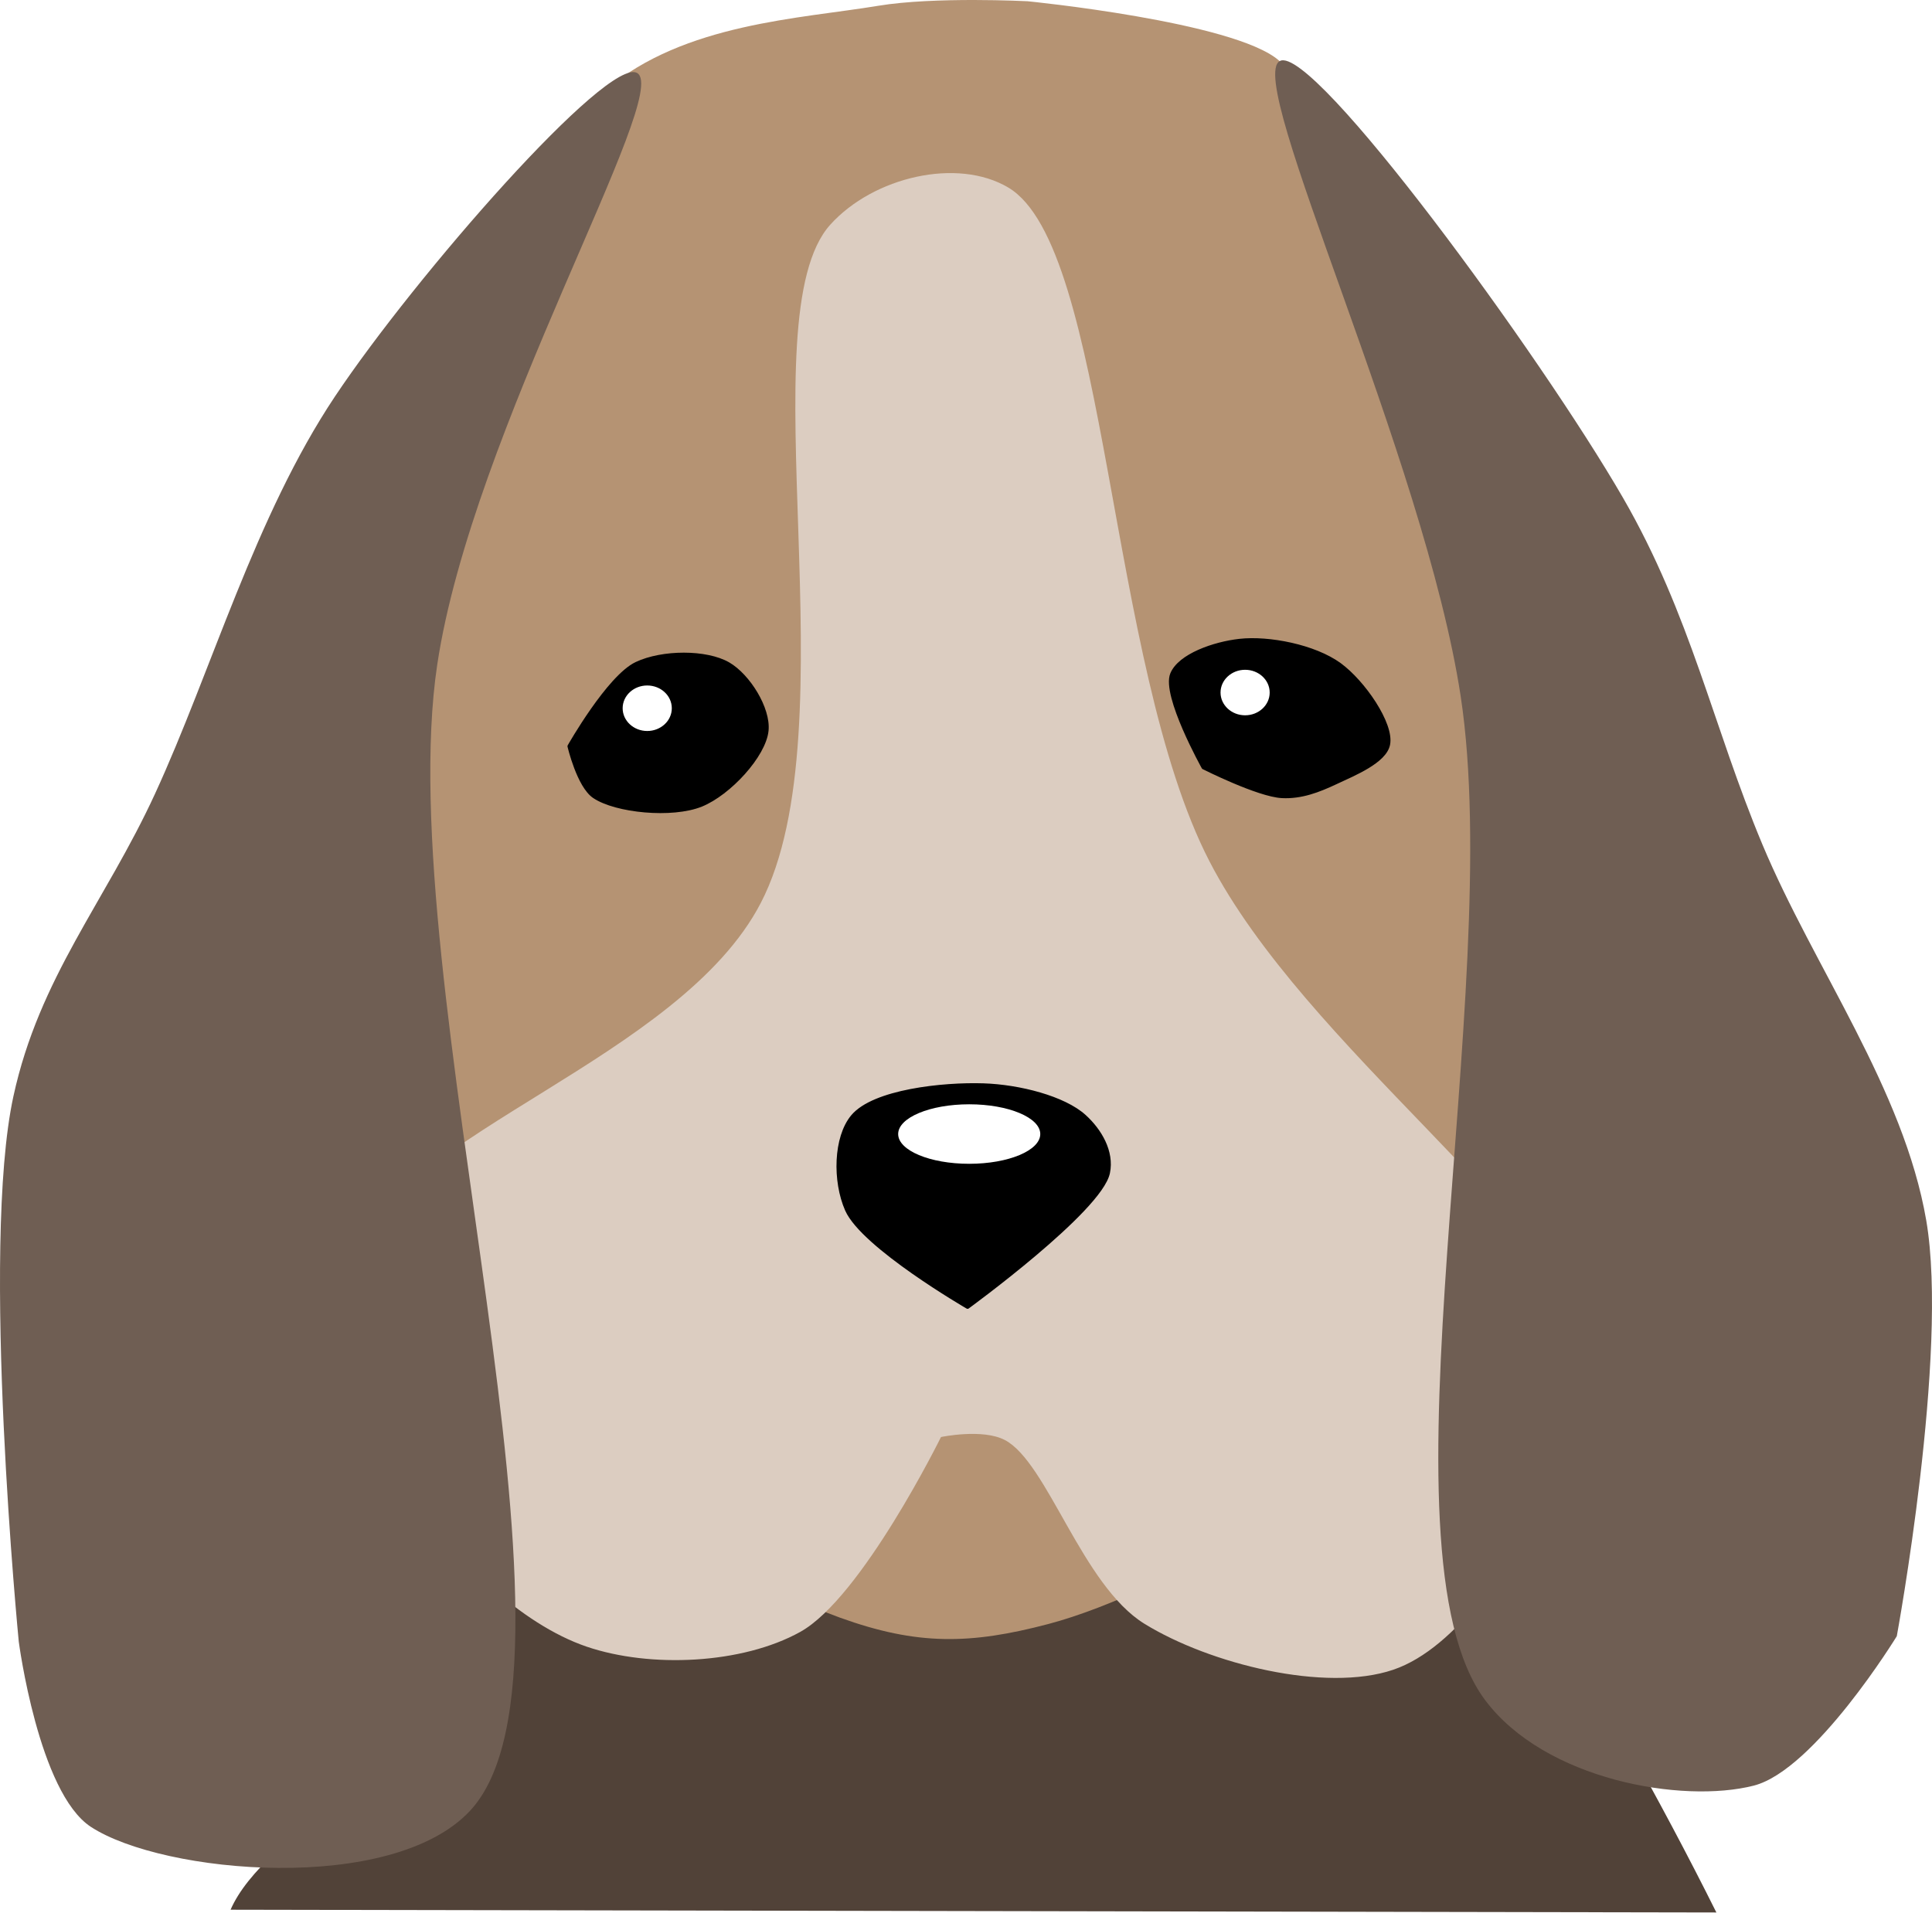
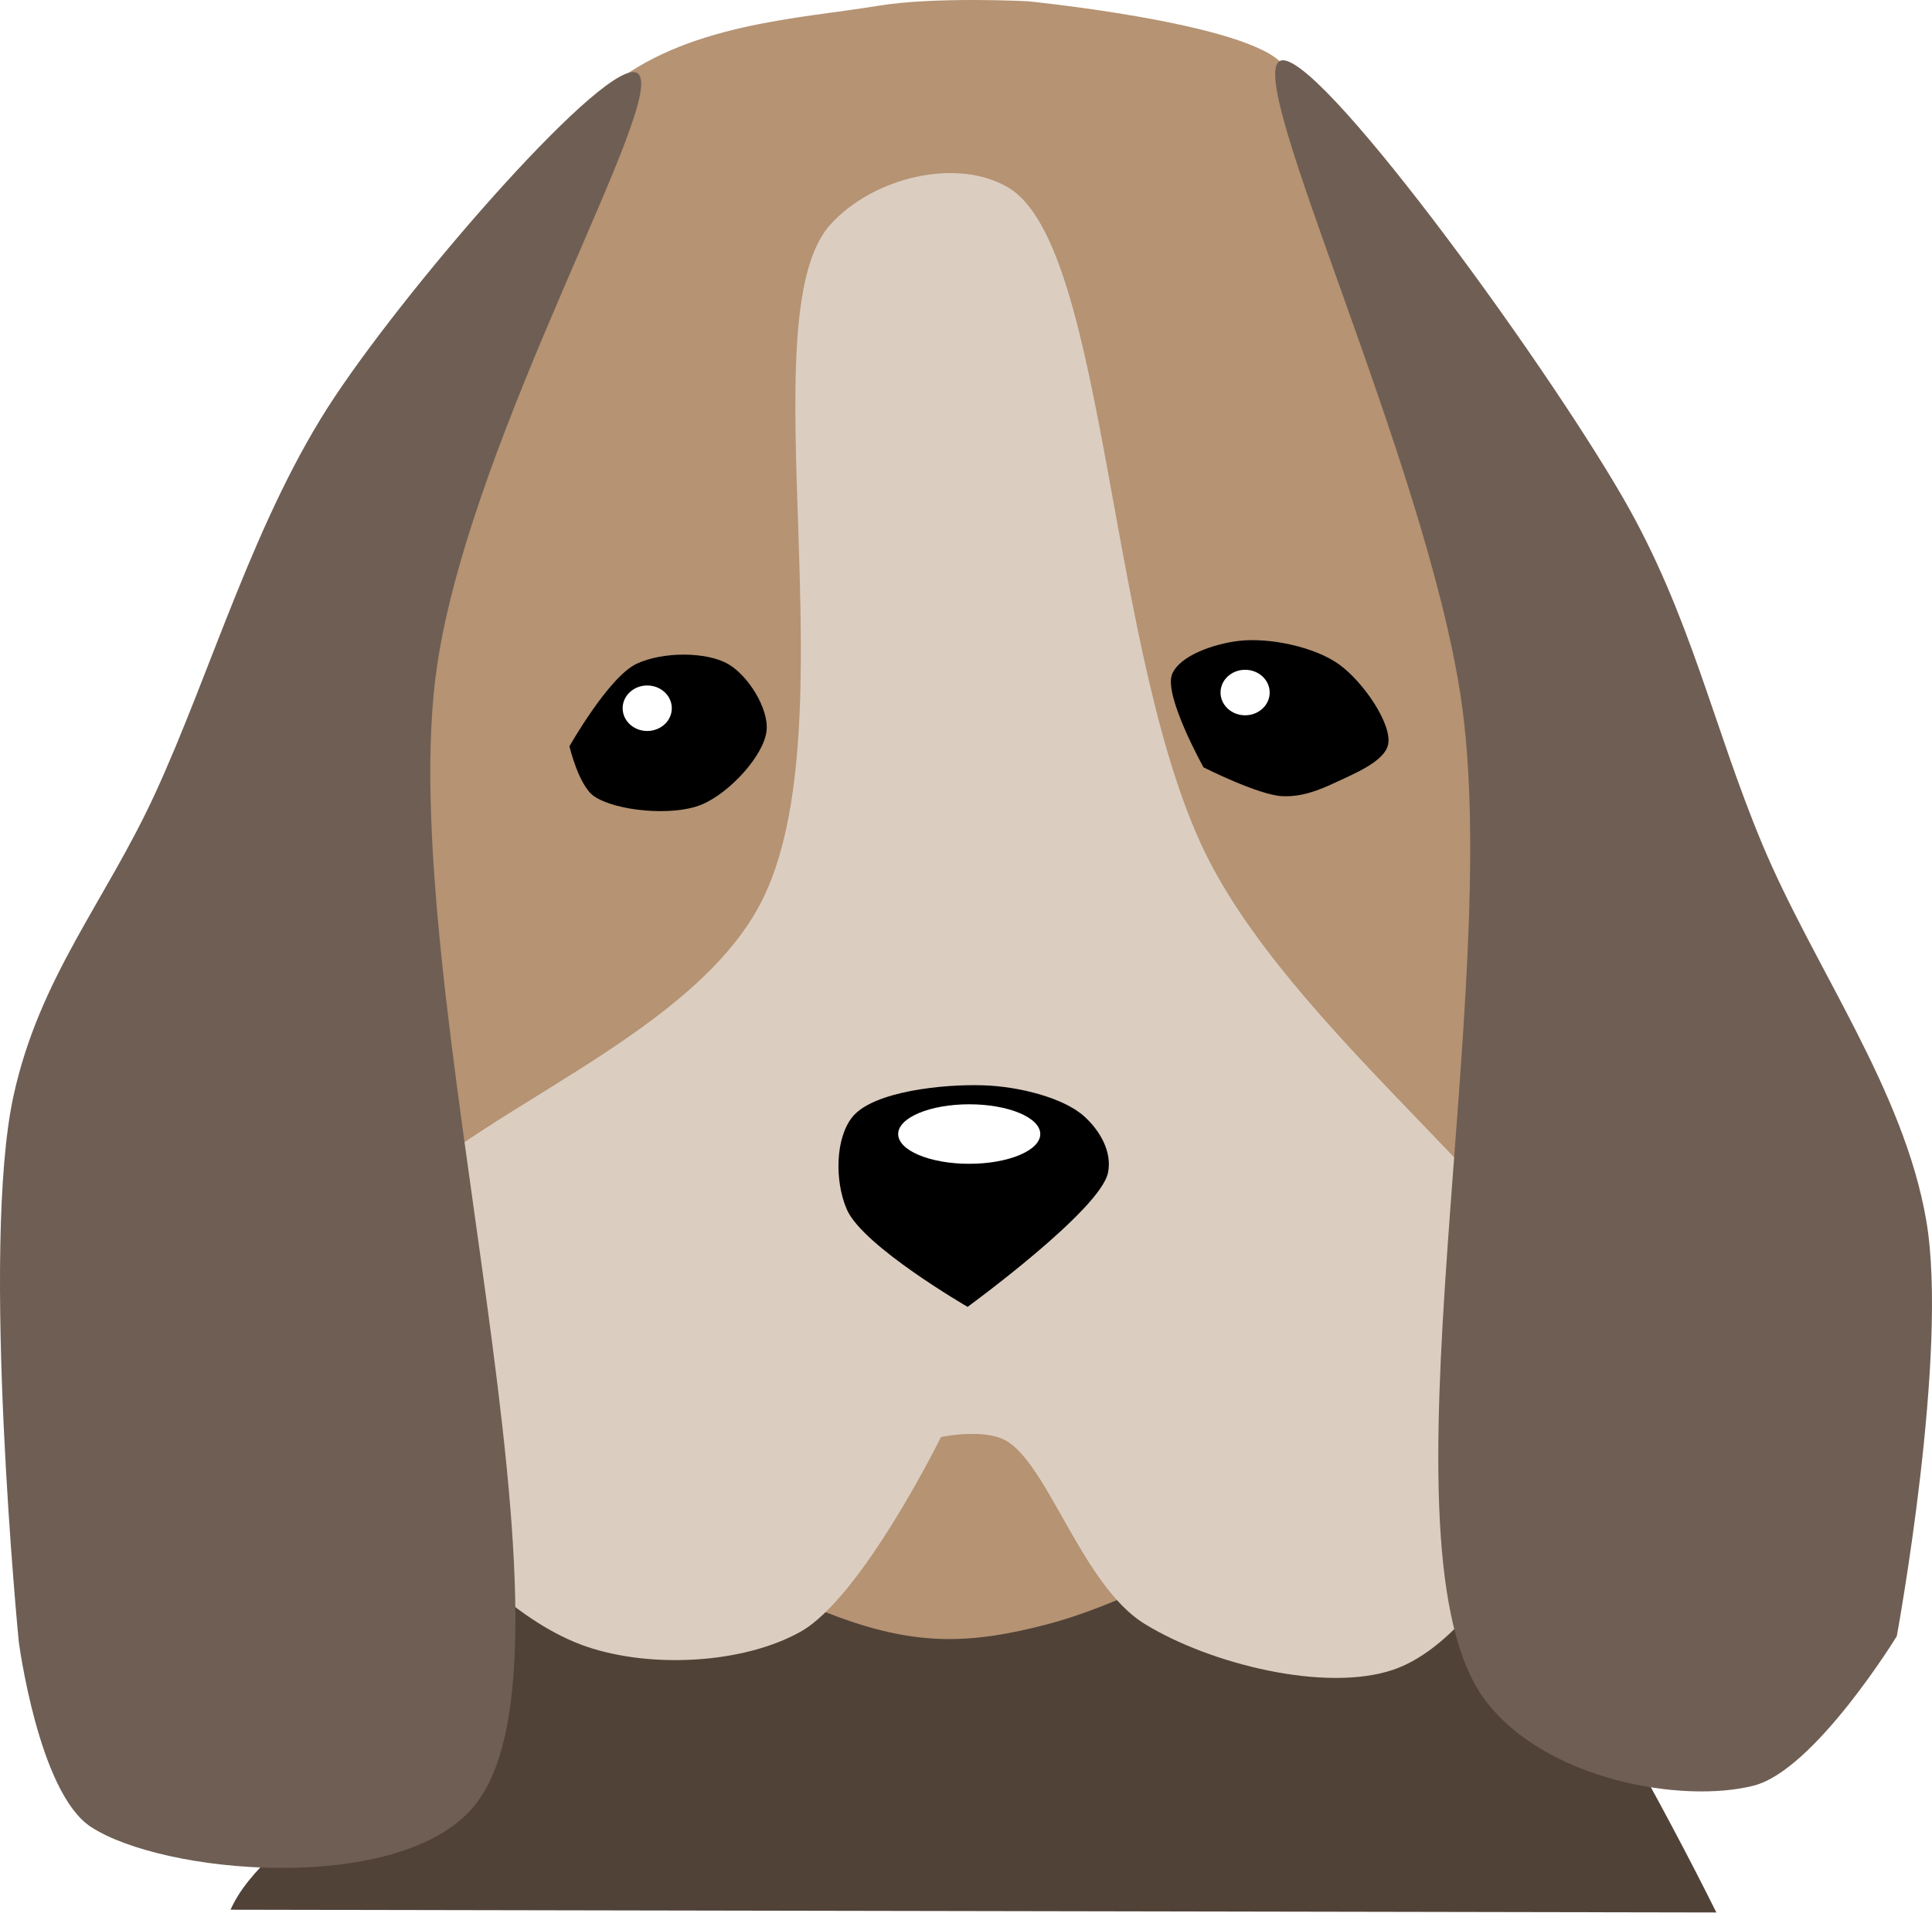
<svg xmlns="http://www.w3.org/2000/svg" xmlns:ns1="https://boxy-svg.com" viewBox="2.303 14.863 490.274 485.431" width="490.274" height="485.431">
  <path style="fill: rgb(81, 66, 56);" d="M 252.238 168.493 C 252.238 168.493 290.182 291.508 312.071 335.073 C 330.019 370.799 371.846 386.827 392.909 419.957 C 405.714 440.098 423.576 471.625 437.858 500.294 L 60.814 499.598 C 69.32 480.048 109.594 460.86 118.517 446.055 C 144.44 403.04 148.549 377.493 170.74 330.438 C 192.431 284.444 252.238 168.493 252.238 168.493 Z" />
  <path style="stroke-linecap: round; fill: rgb(181, 147, 115);" d="M 263.068 15.177 C 263.068 15.177 315.43 20.351 326.808 30.184 C 334.041 36.435 331.062 43.776 336.542 54.793 C 349.325 80.492 400.393 135.007 411.377 177.821 C 421.567 217.542 414.355 268.54 405.898 301.646 C 399.712 325.86 393.304 342.995 376.699 361.176 C 353.739 386.315 299.157 418.935 268.404 427.059 C 248.527 432.31 235.067 432.538 215.471 425.469 C 183.385 413.895 125.143 372.528 103.518 338.156 C 85.375 309.32 83.799 270.652 82.224 240.525 C 80.888 214.975 82.258 195.71 90.134 169.09 C 101.404 131.002 127.751 61.581 156.123 37.578 C 175.999 20.763 205.358 19.62 225.137 16.335 C 239.476 13.954 263.068 15.177 263.068 15.177 C 263.068 15.177 263.068 15.177 263.068 15.177" ns1:d="M 263.068 15.177 R 326.808 30.184 R 336.542 54.793 R 411.377 177.821 R 405.898 301.646 R 376.699 361.176 R 268.404 427.059 R 215.471 425.469 R 103.518 338.156 R 82.224 240.525 R 90.134 169.09 R 156.123 37.578 R 225.137 16.335 R 263.068 15.177 Z 1@26f970c3" />
-   <path style="stroke: rgb(0, 0, 0); stroke-linecap: round;" d="M 155.514 221.27 C 155.514 221.27 164.172 226.871 168.878 226.048 C 175.395 224.909 186.651 216.003 189.878 208.735 C 192.977 201.754 192.678 188.647 188.733 183.651 C 185.259 179.252 175.727 176.868 170.024 178.279 C 163.786 179.823 155.784 187.608 153.223 194.403 C 150.467 201.714 155.514 221.27 155.514 221.27 C 155.514 221.27 155.514 221.27 155.514 221.27 C 155.514 221.27 155.514 221.27 155.514 221.27" transform="matrix(0.71934, 0.694658, -0.694658, 0.71934, 188.6483, -62.91763)" ns1:d="M 155.514 221.27 R 168.878 226.048 R 189.878 208.735 R 188.733 183.651 R 170.024 178.279 R 153.223 194.403 R 155.514 221.27 R 155.514 221.27 Z 1@1259f372" />
+   <path style="stroke-linecap: round;" d="M 155.514 221.27 C 155.514 221.27 164.172 226.871 168.878 226.048 C 175.395 224.909 186.651 216.003 189.878 208.735 C 192.977 201.754 192.678 188.647 188.733 183.651 C 185.259 179.252 175.727 176.868 170.024 178.279 C 163.786 179.823 155.784 187.608 153.223 194.403 C 150.467 201.714 155.514 221.27 155.514 221.27 C 155.514 221.27 155.514 221.27 155.514 221.27 C 155.514 221.27 155.514 221.27 155.514 221.27" transform="matrix(0.71934, 0.694658, -0.694658, 0.71934, 188.6483, -62.91763)" ns1:d="M 155.514 221.27 R 168.878 226.048 R 189.878 208.735 R 188.733 183.651 R 170.024 178.279 R 153.223 194.403 R 155.514 221.27 R 155.514 221.27 Z 1@1259f372" />
  <path style="stroke-linecap: round; fill: rgb(220, 205, 193);" d="M 241.095 379.616 C 241.095 379.616 221.008 420.394 205.379 429.08 C 190.632 437.276 167.309 438.312 151.193 432.831 C 134.438 427.133 116.85 410.231 107.239 393.909 C 97.282 377.001 86.875 352.759 93.591 332.408 C 103.414 302.644 174.899 283.457 195.352 244.077 C 218.532 199.446 191.756 95.451 212.995 71.896 C 223.965 59.731 245.291 54.785 258.194 62.479 C 283.558 77.604 283.271 183.206 309.201 233.443 C 333.495 280.511 399.582 326.065 405.595 356.869 C 408.654 372.542 401.427 383.331 394.49 395.859 C 386.217 410.801 372.179 433.148 355.864 438.684 C 338.65 444.525 309.337 437.248 292.735 427.024 C 276.879 417.26 268.119 386.072 257.32 380.389 C 251.633 377.396 241.095 379.616 241.095 379.616 C 241.095 379.616 241.095 379.616 241.095 379.616" ns1:d="M 241.095 379.616 R 205.379 429.08 R 151.193 432.831 R 107.239 393.909 R 93.591 332.408 R 195.352 244.077 R 212.995 71.896 R 258.194 62.479 R 309.201 233.443 R 405.595 356.869 R 394.49 395.859 R 355.864 438.684 R 292.735 427.024 R 257.32 380.389 R 241.095 379.616 Z 1@e7c81682" />
-   <path style="stroke: rgb(0, 0, 0); stroke-linecap: round;" d="M 303.782 193.734 C 303.782 193.734 308.889 208.406 313.03 212.829 C 316.398 216.427 320.713 218.224 325.236 219.769 C 330.131 221.441 337.904 224.585 341.519 222.087 C 345.86 219.088 347.994 206.302 346.697 198.942 C 345.337 191.222 338.615 181.55 332.639 176.956 C 327.536 173.033 319.19 169.14 314.509 171.169 C 309.145 173.494 303.782 193.734 303.782 193.734 C 303.782 193.734 303.782 193.734 303.782 193.734 C 303.782 193.734 303.782 193.734 303.782 193.734" transform="matrix(0.71934, -0.694658, 0.694658, 0.71934, -45.38459, 281.299)" ns1:d="M 303.782 193.734 R 313.03 212.829 R 325.236 219.769 R 341.519 222.087 R 346.697 198.942 R 332.639 176.956 R 314.509 171.169 R 303.782 193.734 R 303.782 193.734 Z 1@8ea2280c" />
-   <path style="stroke: rgb(0, 0, 0); stroke-linecap: round;" d="M 247.842 346.576 C 247.842 346.576 221.327 331.224 217.228 321.912 C 214.044 314.678 214.263 303.535 218.729 298.234 C 224.079 291.883 241.566 290.004 251.855 290.34 C 260.98 290.638 272.268 293.54 277.452 298.234 C 281.398 301.808 284.582 307.197 283.471 312.541 C 281.491 322.062 247.842 346.576 247.842 346.576 C 247.842 346.576 247.842 346.576 247.842 346.576 C 247.842 346.576 247.842 346.576 247.842 346.576" ns1:d="M 247.842 346.576 R 217.228 321.912 R 218.729 298.234 R 251.855 290.34 R 277.452 298.234 R 283.471 312.541 R 247.842 346.576 R 247.842 346.576 Z 1@2c72428e" />
+   <path style="stroke-linecap: round;" d="M 303.782 193.734 C 303.782 193.734 308.889 208.406 313.03 212.829 C 316.398 216.427 320.713 218.224 325.236 219.769 C 330.131 221.441 337.904 224.585 341.519 222.087 C 345.86 219.088 347.994 206.302 346.697 198.942 C 345.337 191.222 338.615 181.55 332.639 176.956 C 327.536 173.033 319.19 169.14 314.509 171.169 C 309.145 173.494 303.782 193.734 303.782 193.734 C 303.782 193.734 303.782 193.734 303.782 193.734 C 303.782 193.734 303.782 193.734 303.782 193.734" transform="matrix(0.71934, -0.694658, 0.694658, 0.71934, -45.38459, 281.299)" ns1:d="M 303.782 193.734 R 313.03 212.829 R 325.236 219.769 R 341.519 222.087 R 346.697 198.942 R 332.639 176.956 R 314.509 171.169 R 303.782 193.734 R 303.782 193.734 Z 1@8ea2280c" />
+   <path style="stroke-linecap: round;" d="M 247.842 346.576 C 247.842 346.576 221.327 331.224 217.228 321.912 C 214.044 314.678 214.263 303.535 218.729 298.234 C 224.079 291.883 241.566 290.004 251.855 290.34 C 260.98 290.638 272.268 293.54 277.452 298.234 C 281.398 301.808 284.582 307.197 283.471 312.541 C 281.491 322.062 247.842 346.576 247.842 346.576 C 247.842 346.576 247.842 346.576 247.842 346.576 C 247.842 346.576 247.842 346.576 247.842 346.576" ns1:d="M 247.842 346.576 R 217.228 321.912 R 218.729 298.234 R 251.855 290.34 R 277.452 298.234 R 283.471 312.541 R 247.842 346.576 R 247.842 346.576 Z 1@2c72428e" />
  <ellipse style="fill: rgb(255, 255, 255);" cx="248.257" cy="302.712" rx="18.03" ry="7.552" />
  <ellipse style="fill: rgb(255, 255, 255);" cx="166.547" cy="194.631" rx="6.236" ry="5.775" />
  <ellipse style="fill: rgb(255, 255, 255);" cx="318.269" cy="190.647" rx="6.236" ry="5.775" />
  <path style="stroke-linecap: round; fill: rgb(111, 94, 83);" d="M 483.641 430.171 C 483.641 430.171 496.893 358.269 491.121 324.656 C 485.395 291.311 462.633 260.482 449.543 229.222 C 437.047 199.381 431.365 170.986 414.158 141.206 C 393.183 104.905 335.544 26.037 327.111 30.335 C 317.914 35.022 363.785 131.094 372.979 191.633 C 384.313 266.265 350.442 408.079 379.19 446.411 C 394.418 466.716 429.243 472.712 447.331 468.103 C 462.831 464.153 483.641 430.171 483.641 430.171 C 483.641 430.171 483.641 430.171 483.641 430.171" ns1:d="M 483.641 430.171 R 491.121 324.656 R 449.543 229.222 R 414.158 141.206 R 327.111 30.335 R 372.979 191.633 R 379.19 446.411 R 447.331 468.103 R 483.641 430.171 Z 1@e28c7f39" />
  <path style="stroke-linecap: round; fill: rgb(111, 94, 83);" d="M 7.062 431.517 C 7.062 431.517 -2.677 331.712 5.709 293.12 C 12.271 262.925 29.025 243.751 41.624 216.383 C 56.027 185.096 67.009 145.918 87.294 115.509 C 107.728 84.876 156.635 28.996 164.007 33.402 C 172.763 38.635 122.122 124.379 113.258 183.568 C 101.247 263.771 155.96 437.578 121.578 474.49 C 101.801 495.722 43.722 490.56 25.365 478.567 C 12.074 469.884 7.062 431.517 7.062 431.517 C 7.062 431.517 7.062 431.517 7.062 431.517" ns1:d="M 7.062 431.517 R 5.709 293.12 R 41.624 216.383 R 87.294 115.509 R 164.007 33.402 R 113.258 183.568 R 121.578 474.49 R 25.365 478.567 R 7.062 431.517 Z 1@a747d6cd" />
</svg>
